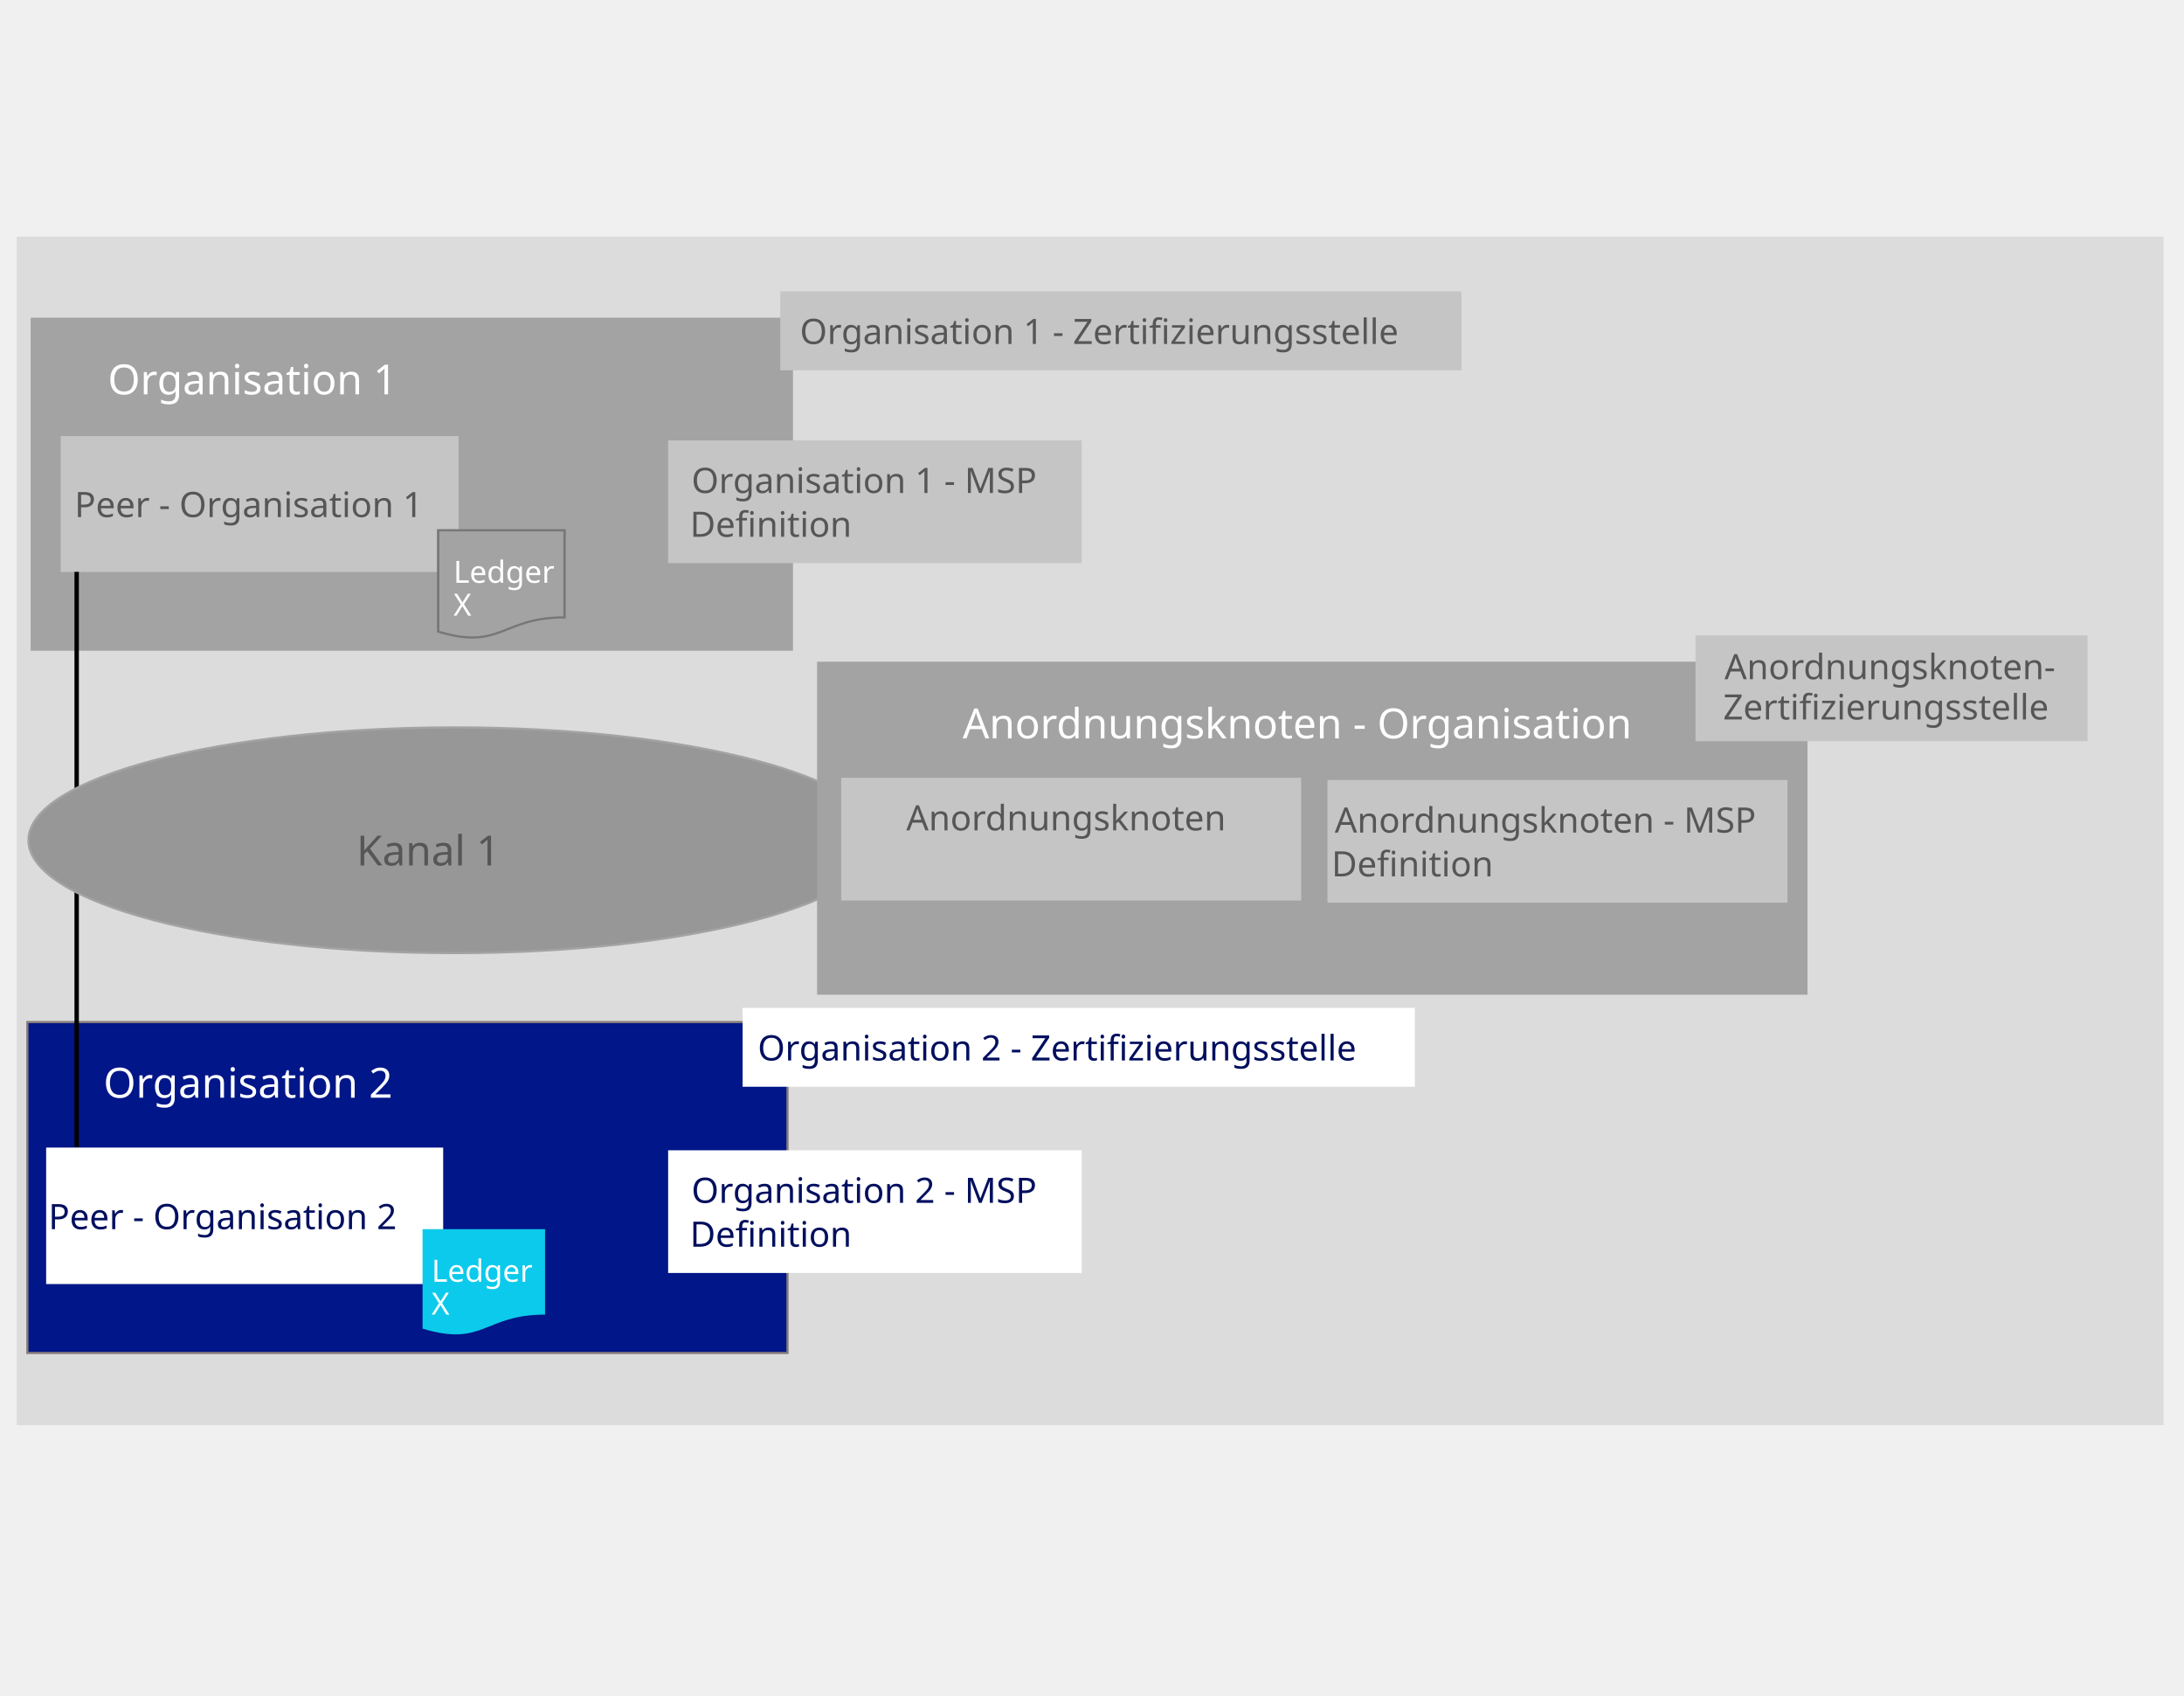
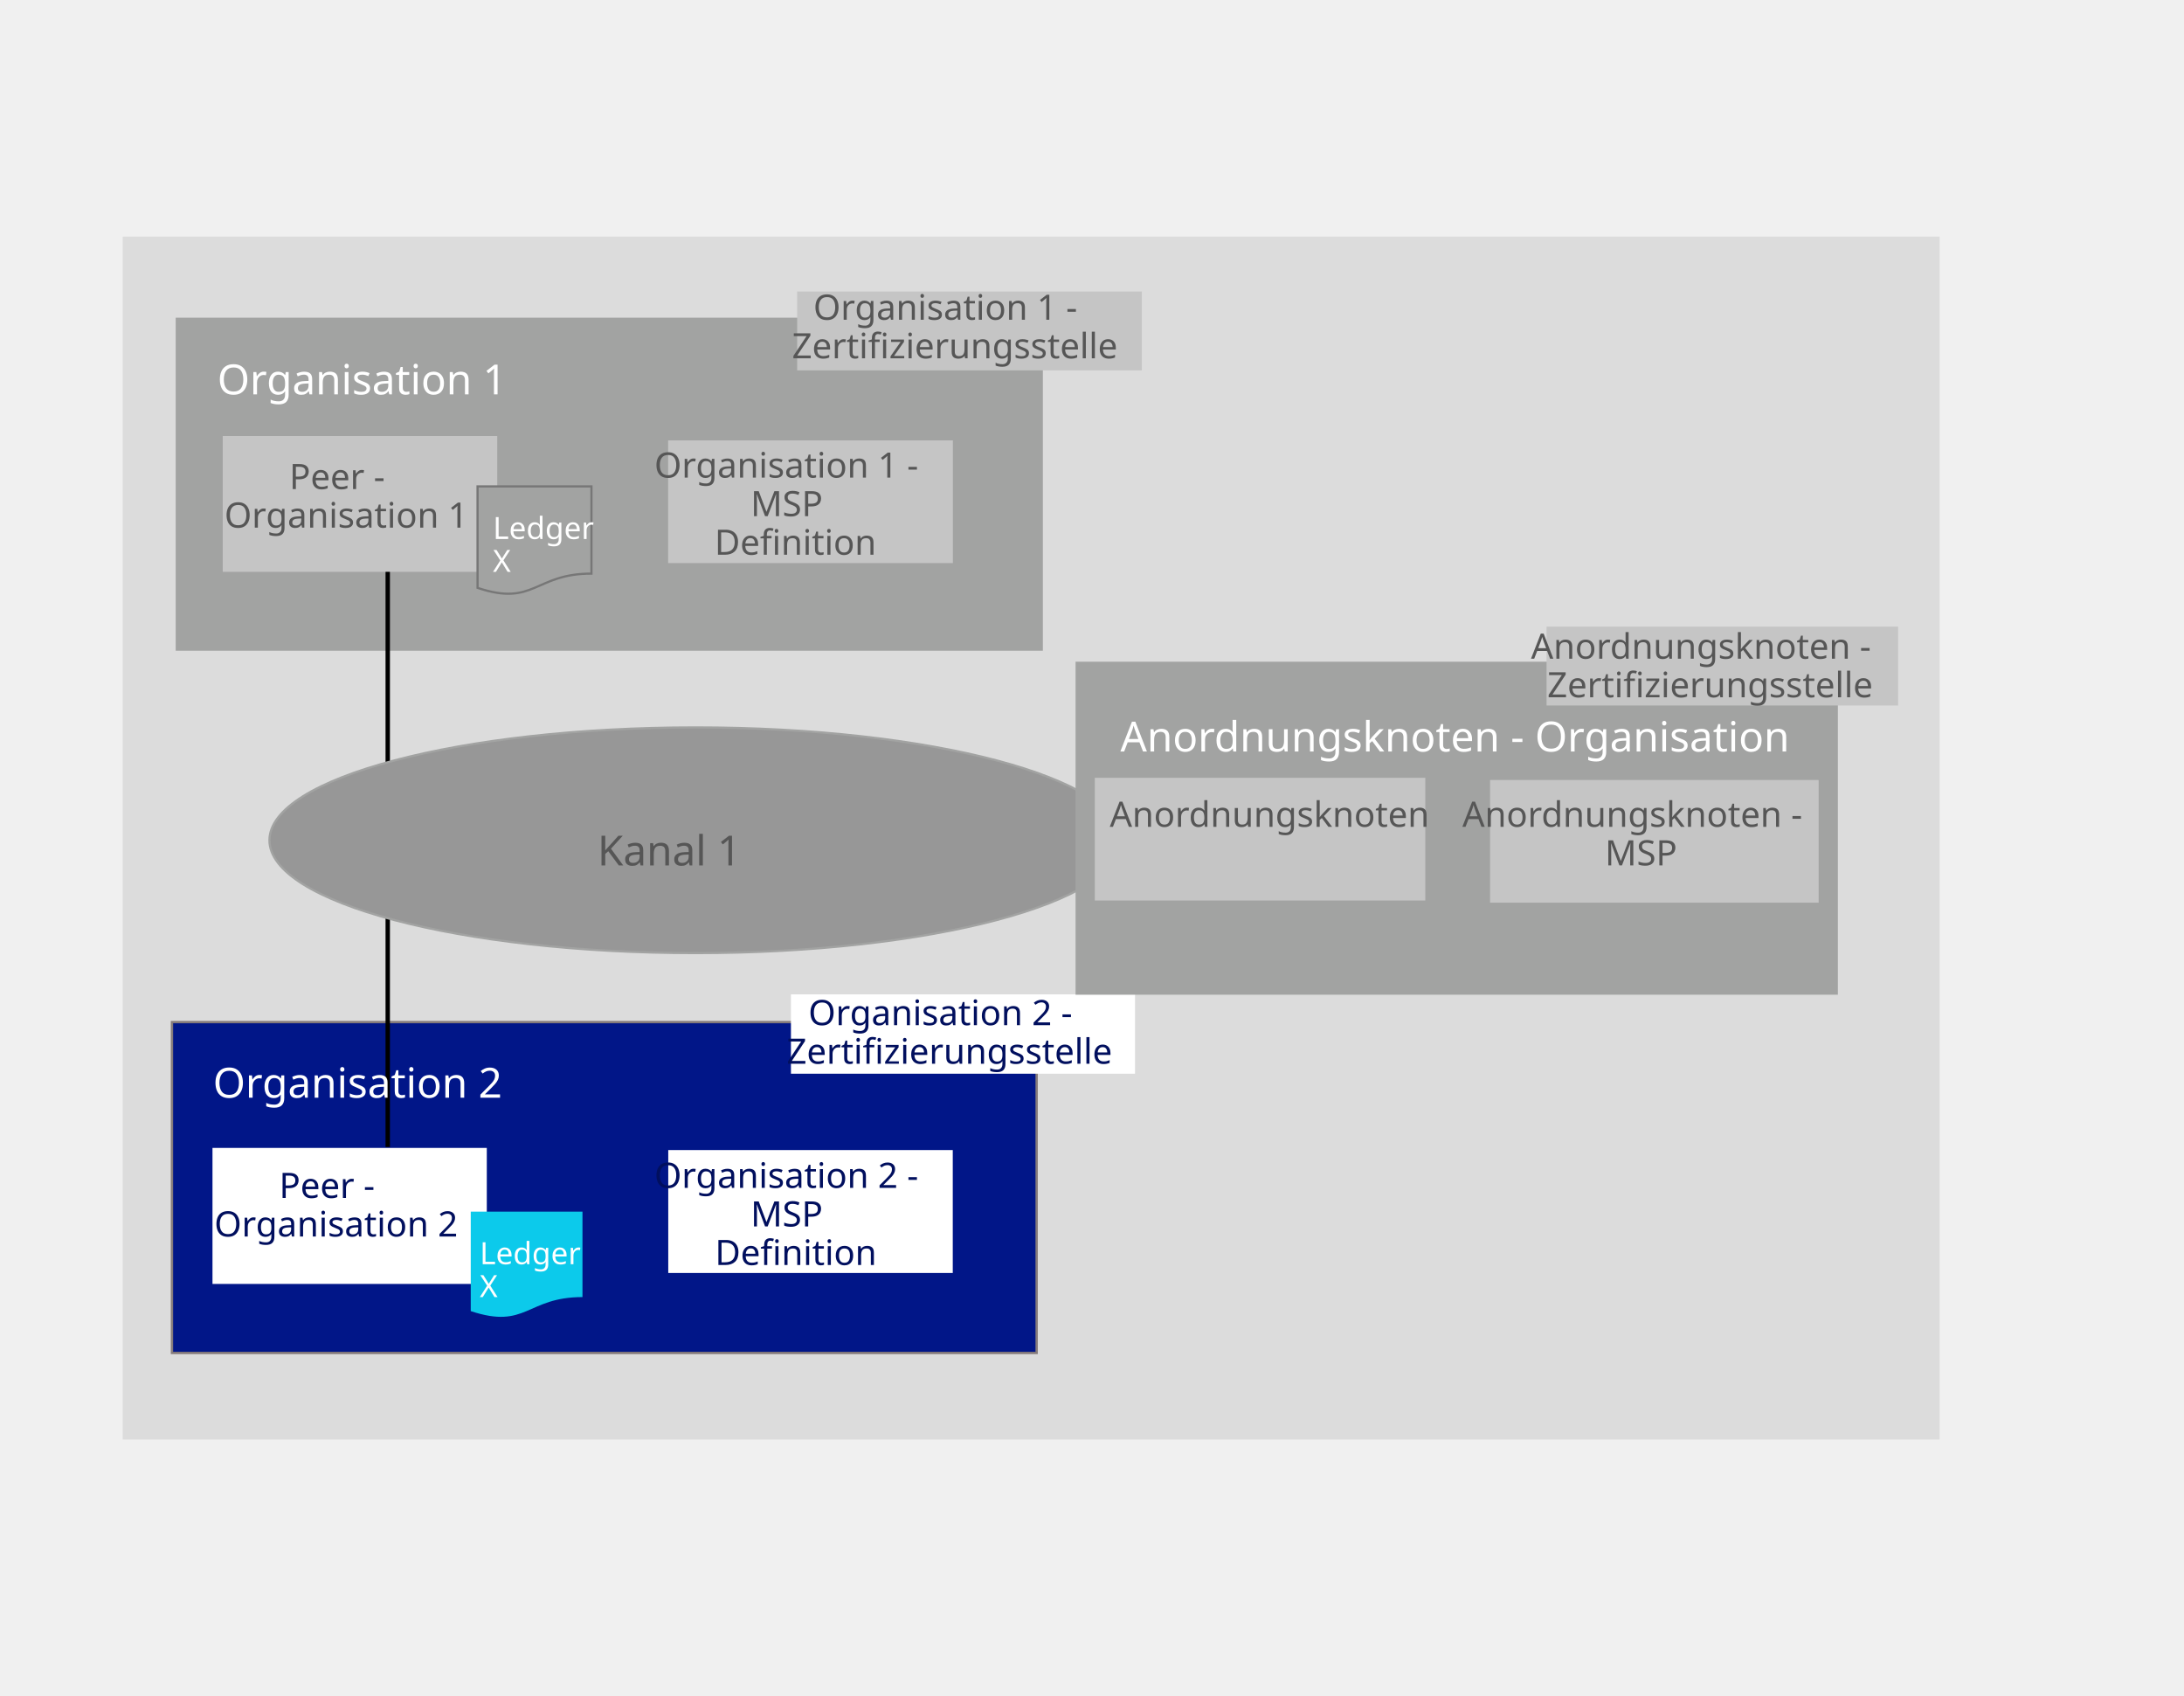
<svg xmlns="http://www.w3.org/2000/svg" version="1.1" id="Layer_1" x="0px" y="0px" viewBox="0 0 997 774" style="enable-background:new 0 0 997 774;" xml:space="preserve">
  <defs id="defs97" />
  <style type="text/css" id="style2">
	.st0{fill:#DCDCDC;}
	.st1{fill:#FFFFFF;}
	.st2{fill:none;stroke:#001588;stroke-width:3;}
	.st3{fill:#001588;}
	.st4{fill:#C5C5C5;}
	.st5{fill:#767171;}
	.st6{fill:#5A6872;}
	.st7{fill:#A2A3A2;}
	.st8{font-family:'IBMPlexSans-Medium';}
	.st9{font-size:19px;}
	.st10{fill:#565656;}
	.st11{font-size:16px;}
	.st12{fill:#011688;stroke:#857B7B;}
	.st13{fill:#FFFFFF;stroke:#FFFFFF;}
	.st14{fill:#010F5E;}
	.st15{fill:#0CCAEB;}
	.st16{fill:#A2A3A2;stroke:#777777;stroke-miterlimit:10;}
	.st17{font-size:14px;}
	.st18{fill:none;stroke:#000000;stroke-width:2;stroke-miterlimit:10;}
	.st19{fill:#979797;stroke:#A2A3A2;}
</style>
-   <rect id="Rectangle" x="7.625" y="108" class="st0" width="980.006" height="542.441" style="fill:#dcdcdc;stroke-width:1.069" />
+   <rect id="Rectangle" x="56" y="108" class="st0" width="829.447" height="549" style="fill:#dcdcdc;stroke-width:0.989" />
  <g id="Group-18" transform="translate(518, 357)">
    <g id="Group-5">
      <polygon id="Fill-1" class="st1" points="-4.5,-3.5 129.5,-3.5 129.5,55.5 -4.5,55.5   " />
      <g id="Clip-4" />
      <polygon id="Stroke-3" class="st2" points="-4.5,55.5 129.5,55.5 129.5,-3.5 -4.5,-3.5   " />
    </g>
    <polygon id="Fill-6" class="st3" points="2,49 40,49 40,32 2,32  " />
    <polygon id="Fill-7" class="st3" points="83,49 121,49 121,32 83,32  " />
    <polygon id="Fill-8" class="st3" points="43,49 80,49 80,32 43,32  " />
    <polygon id="Fill-9" class="st4" points="46,44 53,44 53,36 46,36  " />
    <polygon id="Fill-10" class="st4" points="54,44 61,44 61,36 54,36  " />
    <polygon id="Fill-11" class="st4" points="62,44 69,44 69,36 62,36  " />
    <polygon id="Fill-12" class="st4" points="70,44 77,44 77,36 70,36  " />
    <path id="Fill-13" class="st5" d="M50.5,31.2h0.3l-0.5,0.5v-6.9l0.5,0.5H50v-1h1.3v7.9h-0.8V31.2z M38.9,25.3h8v-1h-8V25.3z    M27.9,25.3h8v-1h-8C27.9,24.3,27.9,25.3,27.9,25.3z M24.9,25.3h-5.4l0.5-0.5v1.7h-1v-2.2h5.9V25.3z M22.5,25.5l-3,6l-3-6H22.5z" />
    <path id="Fill-14" class="st5" d="M106.5,31.2h0.3l-0.5,0.5v-6.9l0.5,0.5H106v-1h1.3v7.9h-0.8V31.2z M94.9,25.3h8v-1h-8V25.3z    M83.9,25.3h8v-1h-8V25.3z M80.9,25.3h-5.4l0.5-0.5v1.7h-1v-2.2h5.9V25.3z M78.5,25.5l-3,6l-3-6H78.5z" />
    <polygon id="Fill-15" class="st4" points="87,44 94,44 94,36 87,36  " />
    <polygon id="Fill-16" class="st4" points="95,44 102,44 102,36 95,36  " />
    <polygon id="Fill-17" class="st4" points="103,44 110,44 110,36 103,36  " />
  </g>
  <g id="UI-Icon_x2F_checkmark--outline_x2F__x24_ui-05" transform="translate(321, 255)">
    <path id="Oval-2" class="st6" d="M2,9.5c3.6,0,6.5-2.9,6.5-6.5S5.6-3.5,2-3.5S-4.5-0.6-4.5,3S-1.6,9.5,2,9.5z M2,11   c-4.4,0-8-3.6-8-8s3.6-8,8-8s8,3.6,8,8S6.4,11,2,11z" />
    <polygon id="check" class="st6" points="5.3,-0.3 6.7,1.1 0.8,7 -2.7,3.6 -1.3,2.2 0.8,4.2  " />
  </g>
-   <rect id="Rectangle_1_" x="14" y="145" class="st7" width="348" height="152" style="fill:#a2a3a2" />
-   <text class="st1 st8 st9" id="text30" x="49.206" y="180" style="font-size:19px;font-family:IBMPlexSans-Medium;fill:#ffffff">Organisation 1</text>
-   <rect id="Rectangle_2_" x="356.188" y="133" class="st4" width="310.979" height="36" style="fill:#c5c5c5;stroke-width:1.713" />
-   <text class="st10 st8 st11" id="text33" x="365.139" y="157" style="font-size:16px;font-family:IBMPlexSans-Medium;fill:#565656">Organisation 1 - Zertifizierungsstelle</text>
-   <rect id="Rectangle_3_" x="305" y="201" class="st4" width="188.811" height="56" style="fill:#c5c5c5;stroke-width:1.335" />
-   <text class="st10 st8 st11" id="text36" x="315.656" y="225" style="font-size:16px;font-family:IBMPlexSans-Medium;fill:#565656">Organisation 1 - MSP</text>
-   <text class="st10 st8 st11" id="text38" x="314.984" y="245" style="font-size:16px;font-family:IBMPlexSans-Medium;fill:#565656">Definition</text>
-   <rect id="Rectangle_4_" x="12.5" y="466.5" class="st12" width="347" height="151" style="fill:#011688;stroke:#857b7b" />
-   <text class="st1 st8 st9" id="text41" x="47.206" y="501" style="font-size:19px;font-family:IBMPlexSans-Medium;fill:#ffffff">Organisation 2</text>
-   <rect id="Rectangle_5_" x="21.721" y="524.425" class="st13" width="179.934" height="60.976" style="fill:#ffffff;stroke:#ffffff;stroke-width:1.309" />
-   <text class="st14 st8 st11" id="text44" x="22.124" y="561" style="font-size:16px;font-family:IBMPlexSans-Medium;fill:#010f5e">Peer - Organisation 2</text>
-   <g id="g4840" transform="translate(0,6)">
-     <rect style="fill:#ffffff;stroke:#ffffff;stroke-width:1.688" height="34.312" width="305.191" class="st13" y="454.844" x="339.844" id="Rectangle_6_" />
-     <text style="font-size:16px;font-family:IBMPlexSans-Medium;fill:#010f5e" y="478" x="345.901" id="text47" class="st14 st8 st11">Organisation 2 - Zertifizierungsstelle</text>
-   </g>
-   <rect id="Rectangle_7_" x="305.666" y="525.666" class="st13" width="187.468" height="54.668" style="fill:#ffffff;stroke:#ffffff;stroke-width:1.332" />
-   <text class="st14 st8 st11" id="text50" x="315.65" y="549" style="font-size:16px;font-family:IBMPlexSans-Medium;fill:#010f5e">Organisation 2 - MSP</text>
-   <text class="st14 st8 st11" id="text52" x="314.978" y="569" style="font-size:16px;font-family:IBMPlexSans-Medium;fill:#010f5e">Definition</text>
-   <rect id="Rectangle_8_" x="27.707" y="199.055" class="st4" width="181.648" height="61.975" style="fill:#c5c5c5;stroke-width:1.309" />
-   <text class="st10 st8 st11" id="text55" x="34.034" y="236" style="font-size:16px;font-family:IBMPlexSans-Medium;fill:#565656">Peer - Organisation 1</text>
-   <g id="Group-3-Copy" transform="matrix(1.096461,0,0,1,198.492,566)">
+   <rect id="Rectangle_1_" x="80.206" y="145" class="st7" width="395.867" height="152" style="fill:#a2a3a2;stroke-width:1.067" />
+   <text transform="matrix(1 0 0 1 99.206 180)" class="st1 st8 st9" id="text30" style="-inkscape-font-specification:'IBM Plex Sans, Medium';font-family:'IBM Plex Sans';font-weight:500;font-style:normal;font-stretch:normal;font-variant:normal;font-size:19px;text-anchor:start;text-align:start;writing-mode:lr;font-variant-ligatures:normal;font-variant-caps:normal;font-variant-numeric:normal;font-feature-settings:normal;">Organisation 1</text>
+   <rect id="Rectangle_2_" x="363.902" y="133.055" class="st4" width="157.343" height="35.989" style="fill:#c5c5c5;stroke-width:1.218" />
+   <rect id="Rectangle_3_" x="305" y="201" class="st4" width="130" height="55.992" style="fill:#c5c5c5;stroke-width:1.107" />
+   <rect id="Rectangle_4_" x="78.5" y="466.5" class="st12" width="394.73" height="151" style="fill:#011688;stroke:#857b7b;stroke-width:1.067" />
+   <rect id="Rectangle_5_" x="97.544" y="524.463" class="st13" width="124.136" height="60.993" style="fill:#ffffff;stroke:#ffffff;stroke-width:1.087" />
+   <rect id="Rectangle_6_" x="361.676" y="454.456" class="st13" width="155.859" height="34.989" style="fill:#ffffff;stroke:#ffffff;stroke-width:1.218" />
+   <rect id="Rectangle_7_" x="305.613" y="525.454" class="st13" width="128.774" height="54.992" style="fill:#ffffff;stroke:#ffffff;stroke-width:1.107" />
+   <rect id="Rectangle_8_" x="101.681" y="199" class="st4" width="125.319" height="61.993" style="fill:#c5c5c5;stroke-width:1.087" />
+   <g id="Group-3-Copy" transform="translate(220,558)">
    <g id="Clip-2_1_" />
    <path id="Fill-1_2_" class="st15" d="m -5.1,-5 h 51 v 39 c -25.5,0 -25.5,14.9 -51,6.4 0,0 0,-45.4 0,-45.4 z" style="fill:#0ccaeb" />
  </g>
-   <g id="Group-3" transform="matrix(1.109352,0,0,0.9989316,210.0107,247.0208)">
+   <g id="Group-3" transform="translate(227,227)">
    <g id="Clip-2" />
    <path id="Fill-1_1_" class="st16" d="M -9,-5 H 43 V 34.8 C 17,34.8 17,50 -9,41.3 Z" style="fill:#a2a3a2;stroke:#777777;stroke-miterlimit:10" />
  </g>
-   <text class="st1 st8 st17" id="text63" x="207" y="266" style="font-size:14px;font-family:IBMPlexSans-Medium;fill:#ffffff">Ledger</text>
+   <text class="st1 st8 st17" id="text63" style="font-style:normal;font-variant:normal;font-weight:500;font-stretch:normal;font-size:14px;font-family:'IBM Plex Sans';-inkscape-font-specification:'IBM Plex Sans, Medium';font-variant-ligatures:normal;font-variant-caps:normal;font-variant-numeric:normal;font-feature-settings:normal;text-align:start;writing-mode:lr-tb;text-anchor:start;fill:#ffffff" x="225" y="246">Ledger</text>
  <text transform="matrix(1 0 0 1 250.6936 246)" class="st1 st8 st17" id="text65" />
-   <line class="st18" x1="35" y1="261" x2="35" y2="523.5" id="line67" style="fill:none;stroke:#000000;stroke-width:2;stroke-miterlimit:10" />
-   <ellipse id="Oval" class="st19" cx="207.5" cy="383.5" rx="194.5" ry="51.5" style="fill:#979797;stroke:#a2a3a2" />
-   <text class="st1 st8 st17" id="text70" x="207" y="281" style="font-size:14px;font-family:IBMPlexSans-Medium;fill:#ffffff">X</text>
-   <rect id="Rectangle_9_" x="373" y="302" class="st7" width="452.129" height="152" style="fill:#a2a3a2;stroke-width:1.14" />
-   <text class="st1 st8 st17" id="text73" x="197" y="585" style="font-size:14px;font-family:IBMPlexSans-Medium;fill:#ffffff">Ledger</text>
+   <line class="st18" x1="177" y1="261" x2="177" y2="523.5" id="line67" />
+   <text transform="matrix(1 0 0 1 97.206 501)" class="st1 st8 st9" id="text41" style="-inkscape-font-specification:'IBM Plex Sans, Medium';font-family:'IBM Plex Sans';font-weight:500;font-style:normal;font-stretch:normal;font-variant:normal;font-size:19px;text-anchor:start;text-align:start;writing-mode:lr;font-variant-ligatures:normal;font-variant-caps:normal;font-variant-numeric:normal;font-feature-settings:normal;">Organisation 2</text>
+   <ellipse id="Oval" class="st19" cx="317.5" cy="383.5" rx="194.5" ry="51.5" />
+   <text class="st1 st8 st17" id="text70" style="font-style:normal;font-variant:normal;font-weight:500;font-stretch:normal;font-size:14px;font-family:'IBM Plex Sans';-inkscape-font-specification:'IBM Plex Sans, Medium';font-variant-ligatures:normal;font-variant-caps:normal;font-variant-numeric:normal;font-feature-settings:normal;text-align:start;writing-mode:lr-tb;text-anchor:start;fill:#ffffff" x="225" y="261">X</text>
+   <rect id="Rectangle_9_" x="491" y="302" class="st7" width="348" height="152" />
+   <text class="st1 st8 st17" id="text73" style="font-style:normal;font-variant:normal;font-weight:500;font-stretch:normal;font-size:14px;font-family:'IBM Plex Sans';-inkscape-font-specification:'IBM Plex Sans, Medium';font-variant-ligatures:normal;font-variant-caps:normal;font-variant-numeric:normal;font-feature-settings:normal;text-align:start;writing-mode:lr-tb;text-anchor:start;fill:#ffffff" x="219" y="577">Ledger</text>
  <text transform="matrix(1 0 0 1 244.6936 577)" class="st1 st8 st17" id="text75" />
-   <text class="st1 st8 st17" id="text77" x="197" y="600" style="font-size:14px;font-family:IBMPlexSans-Medium;fill:#ffffff">X</text>
-   <text class="st10 st8 st9" id="text81" x="162.746" y="395" style="font-size:19px;font-family:IBMPlexSans-Medium;fill:#565656">Kanal 1</text>
-   <rect id="Rectangle_10_" x="774" y="290" class="st4" width="178.972" height="48.299" style="fill:#c5c5c5;stroke-width:1.505" />
-   <text class="st10 st8 st11" id="text84" style="font-size:16px;font-family:IBMPlexSans-Medium;fill:#565656" x="787.228" y="310">Anordnungsknoten-</text>
-   <text class="st1 st8 st9" id="text86" x="439.457" y="337" style="font-size:19px;font-family:IBMPlexSans-Medium;fill:#ffffff">Anordnungsknoten - Organisation</text>
-   <rect id="Rectangle_11_" x="606" y="356" class="st4" width="210" height="56" style="fill:#c5c5c5;stroke-width:1.296" />
-   <text class="st10 st8 st11" id="text79" x="607.863" y="400" style="font-size:16px;font-family:IBMPlexSans-Medium;fill:#565656">Definition</text>
-   <rect id="Rectangle-Copy" x="384" y="355" class="st4" width="210" height="56" style="fill:#c5c5c5;stroke-width:1.296" />
-   <text class="st10 st8 st11" id="text90" x="609.308" y="380" style="font-size:16px;font-family:IBMPlexSans-Medium;fill:#565656">Anordnungsknoten - MSP</text>
-   <text class="st10 st8 st11" id="text92" x="413.719" y="379" style="font-size:16px;font-family:IBMPlexSans-Medium;fill:#565656">Anordnungsknoten</text>
-   <text y="328.38" x="786.634" class="st10 st8 st11" id="text84-4" style="font-size:16px;font-family:IBMPlexSans-Medium;fill:#565656">Zertifizierungsstelle</text>
+   <text class="st1 st8 st17" id="text77" style="font-style:normal;font-variant:normal;font-weight:500;font-stretch:normal;font-size:14px;font-family:'IBM Plex Sans';-inkscape-font-specification:'IBM Plex Sans, Medium';font-variant-ligatures:normal;font-variant-caps:normal;font-variant-numeric:normal;font-feature-settings:normal;text-align:start;writing-mode:lr-tb;text-anchor:start;fill:#ffffff" x="219" y="592">X</text>
+   <text transform="matrix(1 0 0 1 719.116 400)" class="st10 st8 st11" id="text79">Definition</text>
+   <text transform="matrix(1 0 0 1 272.7465 395)" class="st10 st8 st9" id="text81" style="-inkscape-font-specification:'IBM Plex Sans, Medium';font-family:'IBM Plex Sans';font-weight:500;font-style:normal;font-stretch:normal;font-variant:normal;font-size:19px;text-anchor:start;text-align:start;writing-mode:lr;font-variant-ligatures:normal;font-variant-caps:normal;font-variant-numeric:normal;font-feature-settings:normal;">Kanal 1</text>
+   <rect id="Rectangle_10_" x="706" y="286" class="st4" width="160.498" height="36" style="fill:#c5c5c5;stroke-width:1.231" />
+   <text class="st1 st8 st9" id="text86" style="font-style:normal;font-variant:normal;font-weight:500;font-stretch:normal;font-size:19px;font-family:'IBM Plex Sans';-inkscape-font-specification:'IBM Plex Sans, Medium';font-variant-ligatures:normal;font-variant-caps:normal;font-variant-numeric:normal;font-feature-settings:normal;text-align:start;writing-mode:lr-tb;text-anchor:start;fill:#ffffff" x="511.447" y="343">Anordnungsknoten - Organisation</text>
+   <rect id="Rectangle_11_" x="680.218" y="356" class="st4" width="150" height="56" style="fill:#c5c5c5;stroke-width:1.095" />
+   <rect id="Rectangle-Copy" x="499.782" y="355" class="st4" width="150.872" height="56" style="fill:#c5c5c5;stroke-width:1.099" />
+   <text class="st10 st8 st11" id="text92" style="font-style:normal;font-variant:normal;font-weight:500;font-stretch:normal;font-size:16px;font-family:'IBM Plex Sans';-inkscape-font-specification:'IBM Plex Sans, Medium';font-variant-ligatures:normal;font-variant-caps:normal;font-variant-numeric:normal;font-feature-settings:normal;text-align:start;writing-mode:lr-tb;text-anchor:start;fill:#565656" x="506.613" y="377.36">Anordnungsknoten</text>
+   <text xml:space="preserve" style="font-style:normal;font-variant:normal;font-weight:500;font-stretch:normal;font-size:16px;line-height:1.1;font-family:'IBM Plex Sans';-inkscape-font-specification:'IBM Plex Sans, Medium';font-variant-ligatures:normal;font-variant-caps:normal;font-variant-numeric:normal;font-feature-settings:normal;text-align:center;letter-spacing:0px;word-spacing:0px;writing-mode:lr-tb;text-anchor:middle;fill:#565656;fill-opacity:1;stroke:none" x="442.127" y="145.945" id="text912">
+     <tspan id="tspan910" x="444.018" y="145.945">Organisation 1 - </tspan>
+     <tspan x="442.127" y="163.545" id="tspan914">Zertifizierungsstelle</tspan>
+   </text>
+   <text xml:space="preserve" style="font-style:normal;font-variant:normal;font-weight:500;font-stretch:normal;font-size:16px;line-height:1.1;font-family:'IBM Plex Sans';-inkscape-font-specification:'IBM Plex Sans, Medium';font-variant-ligatures:normal;font-variant-caps:normal;font-variant-numeric:normal;font-feature-settings:normal;text-align:center;letter-spacing:0px;word-spacing:0px;writing-mode:lr-tb;text-anchor:middle;fill:#565656;fill-opacity:1;stroke:none" x="369.552" y="217.991" id="text918">
+     <tspan id="tspan916" x="371.443" y="217.991">Organisation 1 - </tspan>
+     <tspan x="369.552" y="235.591" id="tspan920">MSP</tspan>
+     <tspan x="371.443" y="253.191" id="tspan922">Definition </tspan>
+   </text>
+   <text xml:space="preserve" style="font-style:normal;font-variant:normal;font-weight:500;font-stretch:normal;font-size:16px;line-height:1.1;font-family:'IBM Plex Sans';-inkscape-font-specification:'IBM Plex Sans, Medium';font-variant-ligatures:normal;font-variant-caps:normal;font-variant-numeric:normal;font-feature-settings:normal;text-align:center;letter-spacing:0px;word-spacing:0px;writing-mode:lr-tb;text-anchor:middle;fill:#565656;fill-opacity:1;stroke:none" x="164.298" y="223.221" id="text926">
+     <tspan id="tspan924" x="164.298" y="223.221">Peer -</tspan>
+     <tspan x="164.298" y="240.821" id="tspan928">Organisation 1</tspan>
+   </text>
+   <text xml:space="preserve" style="font-style:normal;font-variant:normal;font-weight:500;font-stretch:normal;font-size:16px;line-height:1.1;font-family:'IBM Plex Sans';-inkscape-font-specification:'IBM Plex Sans, Medium';font-variant-ligatures:normal;font-variant-caps:normal;font-variant-numeric:normal;font-feature-settings:normal;text-align:center;letter-spacing:0px;word-spacing:0px;writing-mode:lr-tb;text-anchor:middle;fill:#565656;fill-opacity:1;stroke:none" x="786.909" y="300.65" id="text932">
+     <tspan id="tspan930" x="786.909" y="300.65">Anordnungsknoten -</tspan>
+     <tspan x="786.909" y="318.25" id="tspan934">Zertifizierungsstelle</tspan>
+   </text>
+   <text xml:space="preserve" style="font-style:normal;font-variant:normal;font-weight:500;font-stretch:normal;font-size:16px;line-height:1.1;font-family:'IBM Plex Sans';-inkscape-font-specification:'IBM Plex Sans, Medium';font-variant-ligatures:normal;font-variant-caps:normal;font-variant-numeric:normal;font-feature-settings:normal;text-align:center;letter-spacing:0px;word-spacing:0px;writing-mode:lr-tb;text-anchor:middle;fill:#565656;fill-opacity:1;stroke:none" x="755.573" y="377.36" id="text940">
+     <tspan id="tspan938" x="755.573" y="377.36">Anordnungsknoten -</tspan>
+     <tspan x="757.464" y="394.96" id="tspan942">MSP </tspan>
+   </text>
+   <text xml:space="preserve" style="font-style:normal;font-variant:normal;font-weight:500;font-stretch:normal;font-size:16px;line-height:1.1;font-family:'IBM Plex Sans';-inkscape-font-specification:'IBM Plex Sans, Medium';font-variant-ligatures:normal;font-variant-caps:normal;font-variant-numeric:normal;font-feature-settings:normal;text-align:center;letter-spacing:0px;word-spacing:0px;writing-mode:lr-tb;text-anchor:middle;fill:#010f5e;fill-opacity:1;stroke:none" x="439.675" y="467.893" id="text946">
+     <tspan id="tspan944" x="439.675" y="467.893">Organisation 2 -</tspan>
+     <tspan x="439.675" y="485.493" id="tspan948">Zertifizierungsstelle</tspan>
+   </text>
+   <text xml:space="preserve" style="font-style:normal;font-variant:normal;font-weight:500;font-stretch:normal;font-size:16px;line-height:1.1;font-family:'IBM Plex Sans';-inkscape-font-specification:'IBM Plex Sans, Medium';font-variant-ligatures:normal;font-variant-caps:normal;font-variant-numeric:normal;font-feature-settings:normal;text-align:center;letter-spacing:0px;word-spacing:0px;writing-mode:lr-tb;text-anchor:middle;fill:#010f5e;fill-opacity:1;stroke:none" x="369.552" y="542.163" id="text952">
+     <tspan id="tspan950" x="371.443" y="542.163">Organisation 2 - </tspan>
+     <tspan x="369.552" y="559.763" id="tspan954">MSP</tspan>
+     <tspan x="369.552" y="577.363" id="tspan956">Definition</tspan>
+   </text>
+   <text xml:space="preserve" style="font-style:normal;font-variant:normal;font-weight:500;font-stretch:normal;font-size:16px;line-height:1.1;font-family:'IBM Plex Sans';-inkscape-font-specification:'IBM Plex Sans, Medium';font-variant-ligatures:normal;font-variant-caps:normal;font-variant-numeric:normal;font-feature-settings:normal;text-align:center;letter-spacing:0px;word-spacing:0px;writing-mode:lr-tb;text-anchor:middle;fill:#010f5e;fill-opacity:1;stroke:none" x="159.673" y="546.75" id="text926-3">
+     <tspan id="tspan924-6" x="159.673" y="546.75">Peer -</tspan>
+     <tspan x="159.673" y="564.35" id="tspan928-3">Organisation 2</tspan>
+   </text>
</svg>
